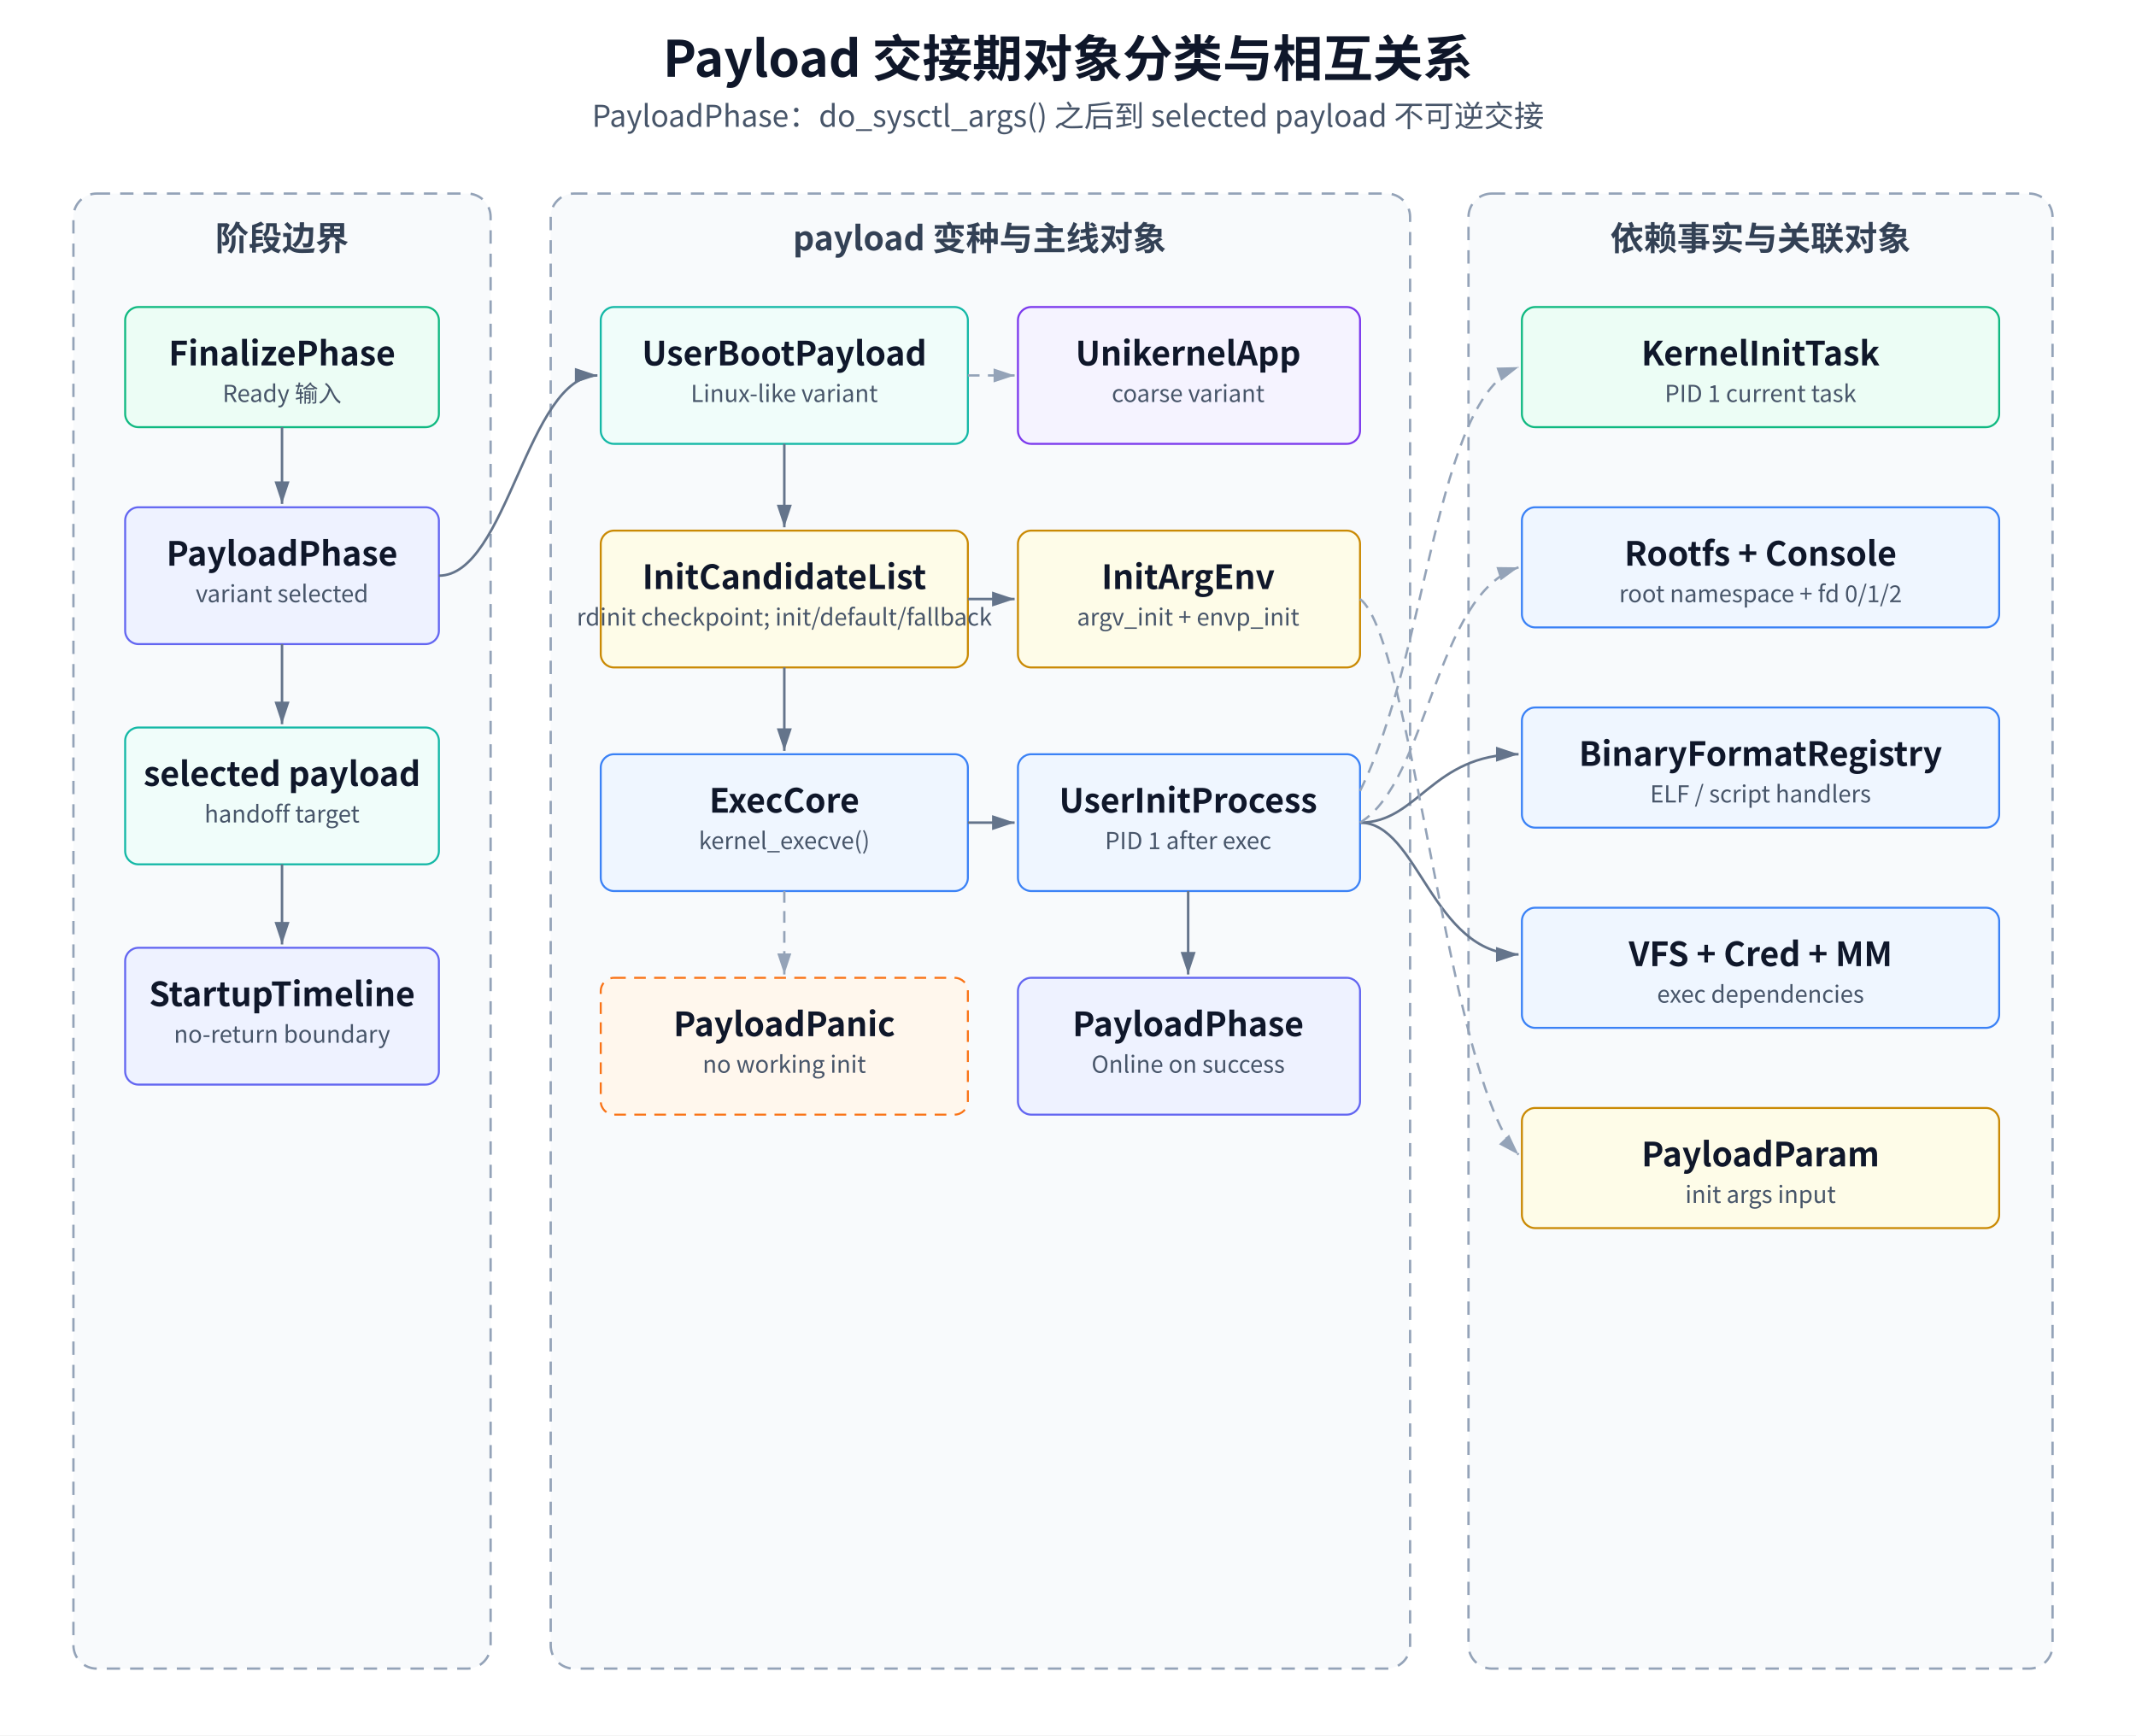
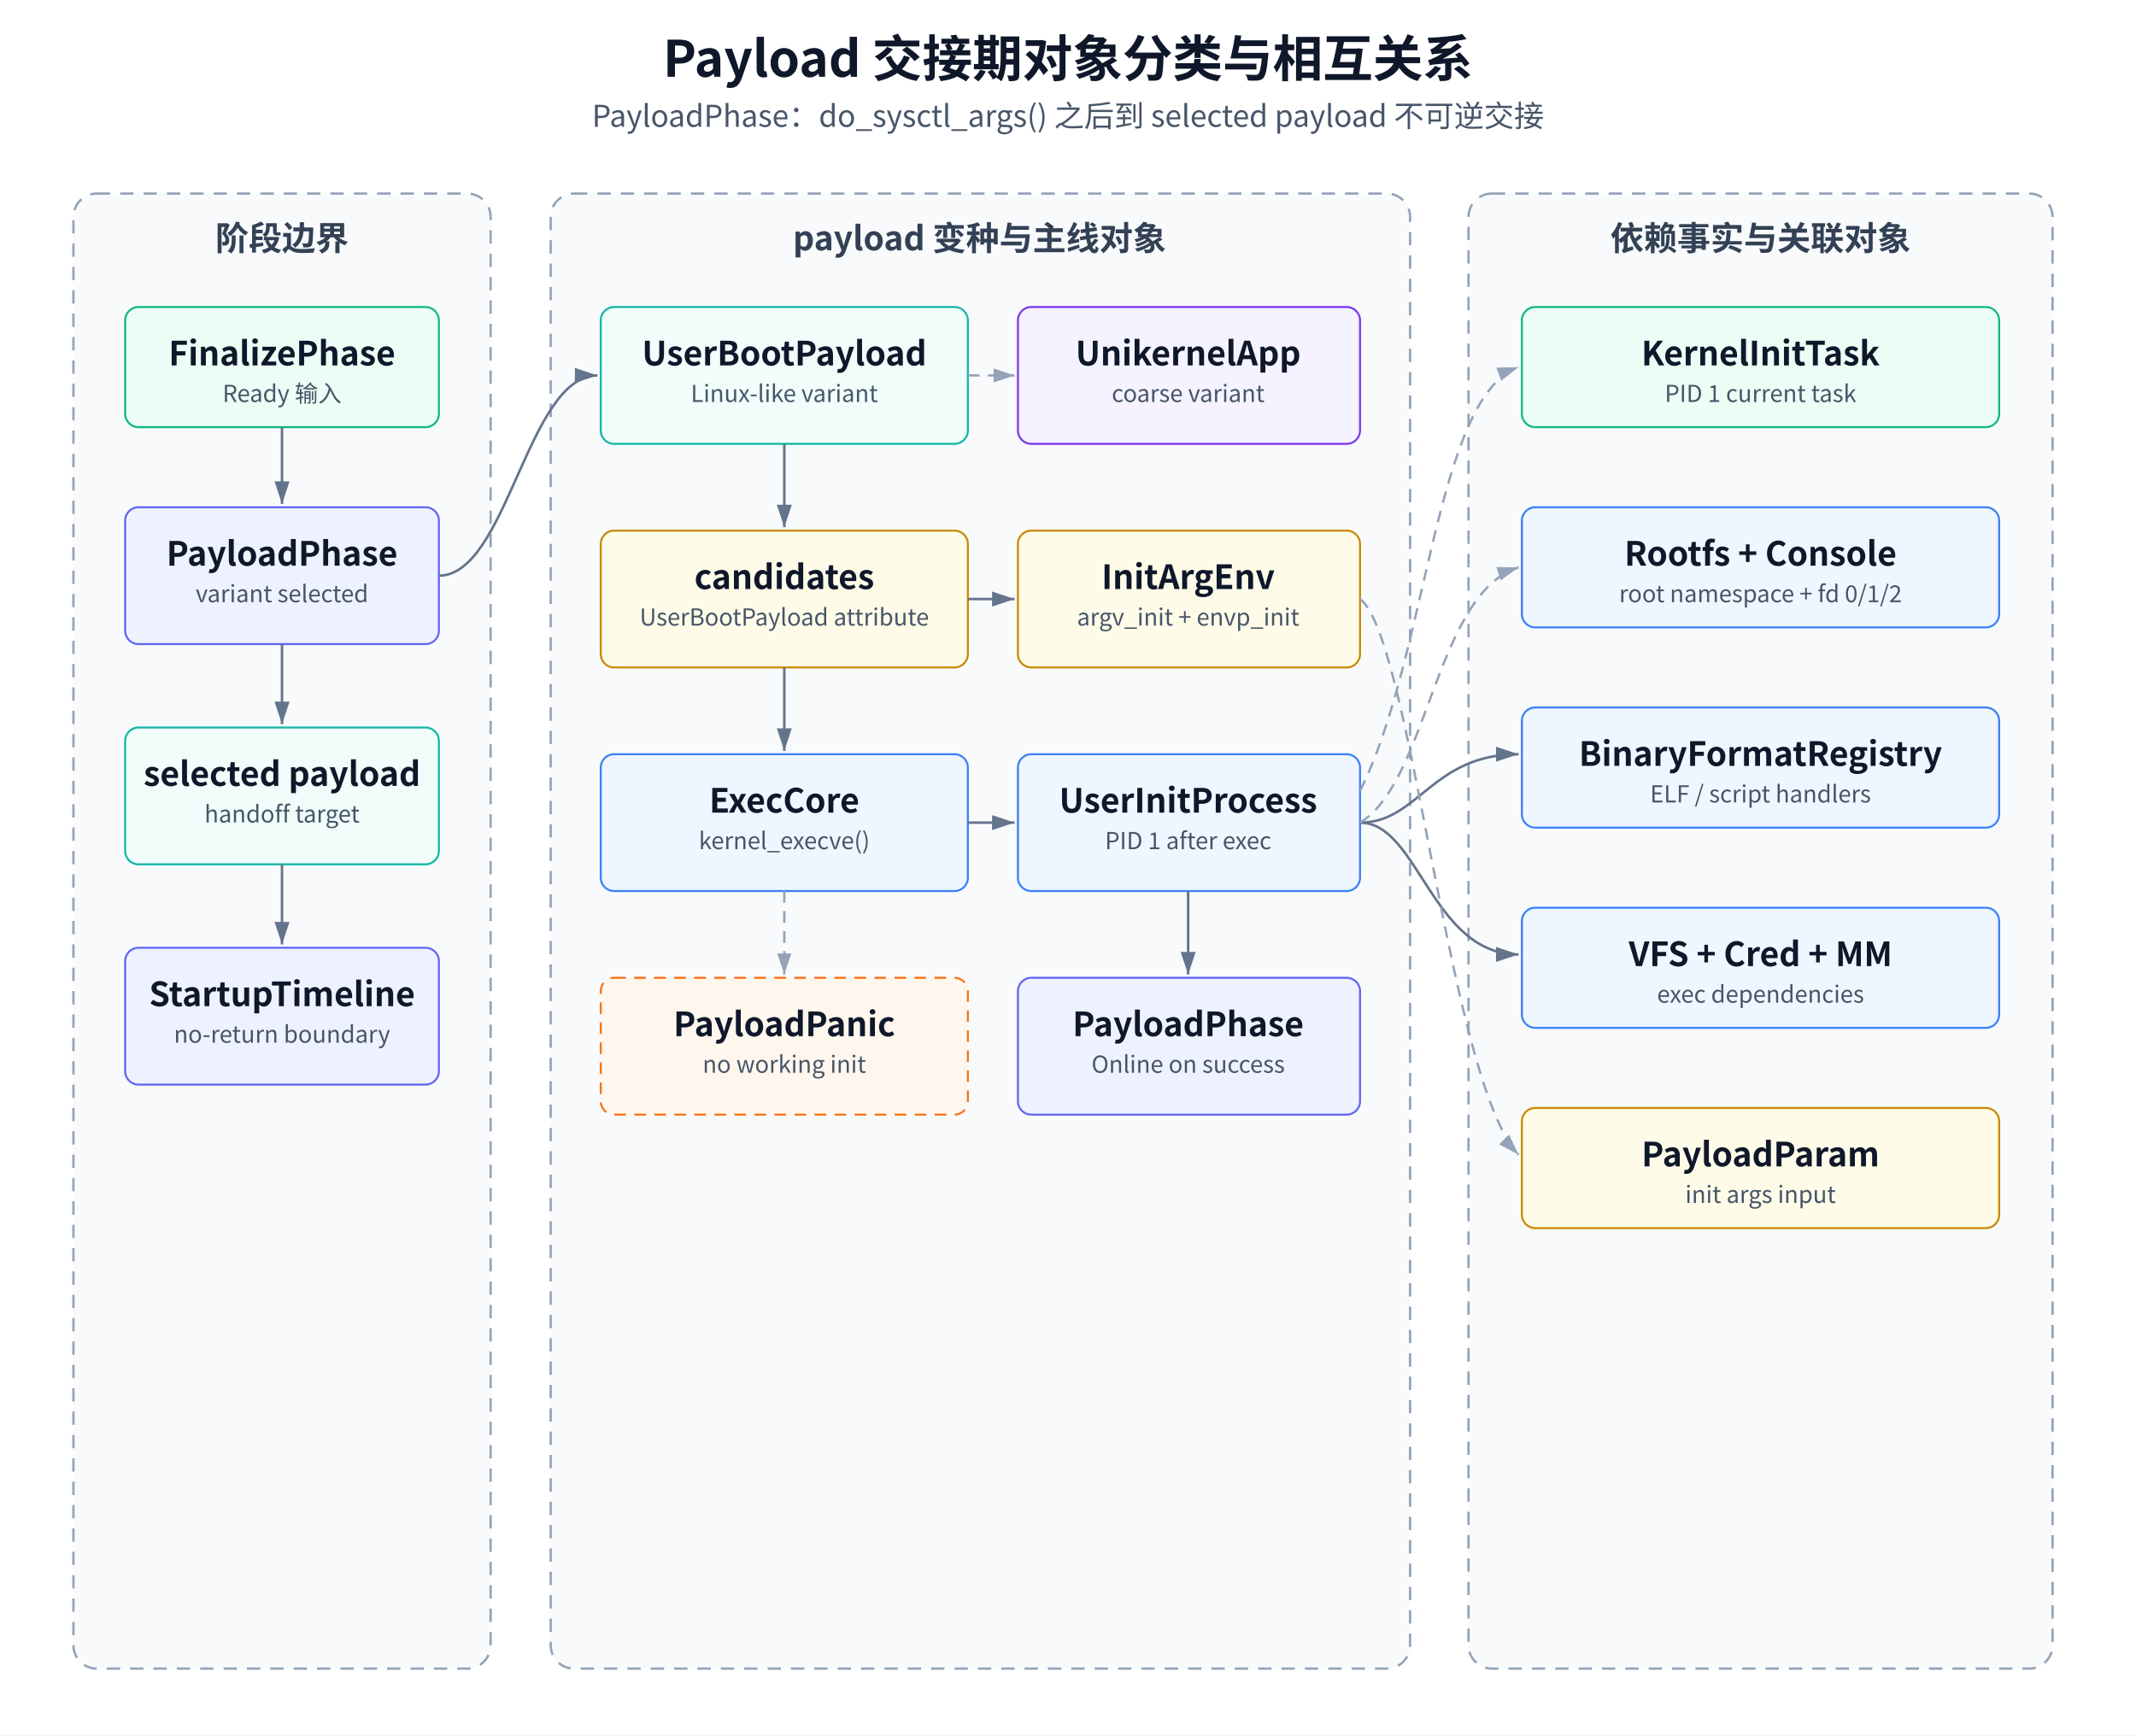
<svg xmlns="http://www.w3.org/2000/svg" width="1280" height="1040" viewBox="0 0 1280 1040" role="img" aria-labelledby="title desc">
  <defs>
    <style>
      text { font-family: "Microsoft YaHei", "Noto Sans CJK SC", "Source Han Sans SC", Arial, sans-serif; fill: #0f172a; }
      .title { font-size: 30px; font-weight: 600; }
      .subtitle { font-size: 18px; fill: #475569; }
      .group { fill: #f8fafc; stroke: #94a3b8; stroke-width: 1.4; stroke-dasharray: 8 6; }
      .box { fill: #fff; stroke: #334155; stroke-width: 1.2; }
      .phase { fill: #eef2ff; stroke: #6366f1; }
      .ready { fill: #ecfdf5; stroke: #10b981; }
      .variant { fill: #f0fdfa; stroke: #14b8a6; }
      .exec { fill: #eff6ff; stroke: #3b82f6; }
      .arg { fill: #fefce8; stroke: #ca8a04; }
      .terminal { fill: #fff7ed; stroke: #f97316; stroke-dasharray: 7 5; }
      .coarse { fill: #f5f3ff; stroke: #7c3aed; }
      .label { font-size: 20px; font-weight: 600; dominant-baseline: middle; }
      .small { font-size: 14px; fill: #475569; dominant-baseline: middle; }
      .group-title { font-size: 20px; font-weight: 600; fill: #334155; }
      .edge { stroke: #64748b; stroke-width: 1.5; fill: none; marker-end: url(#arrow); }
      .edge-dash { stroke: #94a3b8; stroke-width: 1.4; fill: none; stroke-dasharray: 7 5; marker-end: url(#arrow2); }
    </style>
    <marker id="arrow" markerWidth="10" markerHeight="10" refX="9" refY="3" orient="auto" markerUnits="strokeWidth">
      <path d="M0,0 L0,6 L9,3 z" fill="#64748b" />
    </marker>
    <marker id="arrow2" markerWidth="10" markerHeight="10" refX="9" refY="3" orient="auto" markerUnits="strokeWidth">
      <path d="M0,0 L0,6 L9,3 z" fill="#94a3b8" />
    </marker>
  </defs>
  <rect width="1280" height="1040" fill="#fff" />
  <text x="640" y="46" text-anchor="middle" class="title">Payload 交接期对象分类与相互关系</text>
  <text x="640" y="76" text-anchor="middle" class="subtitle">PayloadPhase：do_sysctl_args() 之后到 selected payload 不可逆交接</text>
  <rect x="44" y="116" width="250" height="884" rx="14" class="group" />
  <text x="169" y="150" text-anchor="middle" class="group-title">阶段边界</text>
  <rect x="75" y="184" width="188" height="72" rx="8" class="box ready" />
  <text x="169" y="212" text-anchor="middle" class="label">FinalizePhase</text>
  <text x="169" y="236" text-anchor="middle" class="small">Ready 输入</text>
  <rect x="75" y="304" width="188" height="82" rx="8" class="box phase" />
  <text x="169" y="332" text-anchor="middle" class="label">PayloadPhase</text>
  <text x="169" y="356" text-anchor="middle" class="small">variant selected</text>
  <rect x="75" y="436" width="188" height="82" rx="8" class="box variant" />
  <text x="169" y="464" text-anchor="middle" class="label">selected payload</text>
  <text x="169" y="488" text-anchor="middle" class="small">handoff target</text>
  <rect x="75" y="568" width="188" height="82" rx="8" class="box phase" />
  <text x="169" y="596" text-anchor="middle" class="label">StartupTimeline</text>
  <text x="169" y="620" text-anchor="middle" class="small">no-return boundary</text>
  <path d="M169 256 L169 302" class="edge" />
  <path d="M169 386 L169 434" class="edge" />
  <path d="M169 518 L169 566" class="edge" />
  <rect x="330" y="116" width="515" height="884" rx="14" class="group" />
  <text x="587" y="150" text-anchor="middle" class="group-title">payload 变种与主线对象</text>
  <rect x="360" y="184" width="220" height="82" rx="8" class="box variant" />
  <text x="470" y="212" text-anchor="middle" class="label">UserBootPayload</text>
  <text x="470" y="236" text-anchor="middle" class="small">Linux-like variant</text>
  <rect x="610" y="184" width="205" height="82" rx="8" class="box coarse" />
  <text x="712" y="212" text-anchor="middle" class="label">UnikernelApp</text>
  <text x="712" y="236" text-anchor="middle" class="small">coarse variant</text>
  <rect x="360" y="318" width="220" height="82" rx="8" class="box arg" />
-   <text x="470" y="346" text-anchor="middle" class="label">InitCandidateList</text>
-   <text x="470" y="370" text-anchor="middle" class="small">rdinit checkpoint; init/default/fallback</text>
+   <text x="470" y="346" text-anchor="middle" class="label">candidates</text>
+   <text x="470" y="370" text-anchor="middle" class="small">UserBootPayload attribute</text>
  <rect x="610" y="318" width="205" height="82" rx="8" class="box arg" />
  <text x="712" y="346" text-anchor="middle" class="label">InitArgEnv</text>
  <text x="712" y="370" text-anchor="middle" class="small">argv_init + envp_init</text>
  <rect x="360" y="452" width="220" height="82" rx="8" class="box exec" />
  <text x="470" y="480" text-anchor="middle" class="label">ExecCore</text>
  <text x="470" y="504" text-anchor="middle" class="small">kernel_execve()</text>
  <rect x="610" y="452" width="205" height="82" rx="8" class="box exec" />
  <text x="712" y="480" text-anchor="middle" class="label">UserInitProcess</text>
  <text x="712" y="504" text-anchor="middle" class="small">PID 1 after exec</text>
  <rect x="360" y="586" width="220" height="82" rx="8" class="box terminal" />
  <text x="470" y="614" text-anchor="middle" class="label">PayloadPanic</text>
  <text x="470" y="638" text-anchor="middle" class="small">no working init</text>
  <rect x="610" y="586" width="205" height="82" rx="8" class="box phase" />
  <text x="712" y="614" text-anchor="middle" class="label">PayloadPhase</text>
  <text x="712" y="638" text-anchor="middle" class="small">Online on success</text>
  <path d="M263 345 C304 345,316 225,358 225" class="edge" />
  <path d="M580 225 L608 225" class="edge-dash" />
  <path d="M470 266 L470 316" class="edge" />
  <path d="M580 359 L608 359" class="edge" />
  <path d="M470 400 L470 450" class="edge" />
  <path d="M580 493 L608 493" class="edge" />
  <path d="M470 534 L470 584" class="edge-dash" />
  <path d="M712 534 L712 584" class="edge" />
  <rect x="880" y="116" width="350" height="884" rx="14" class="group" />
  <text x="1055" y="150" text-anchor="middle" class="group-title">依赖事实与关联对象</text>
  <rect x="912" y="184" width="286" height="72" rx="8" class="box ready" />
  <text x="1055" y="212" text-anchor="middle" class="label">KernelInitTask</text>
  <text x="1055" y="236" text-anchor="middle" class="small">PID 1 current task</text>
  <rect x="912" y="304" width="286" height="72" rx="8" class="box exec" />
  <text x="1055" y="332" text-anchor="middle" class="label">Rootfs + Console</text>
  <text x="1055" y="356" text-anchor="middle" class="small">root namespace + fd 0/1/2</text>
  <rect x="912" y="424" width="286" height="72" rx="8" class="box exec" />
  <text x="1055" y="452" text-anchor="middle" class="label">BinaryFormatRegistry</text>
  <text x="1055" y="476" text-anchor="middle" class="small">ELF / script handlers</text>
  <rect x="912" y="544" width="286" height="72" rx="8" class="box exec" />
  <text x="1055" y="572" text-anchor="middle" class="label">VFS + Cred + MM</text>
  <text x="1055" y="596" text-anchor="middle" class="small">exec dependencies</text>
  <rect x="912" y="664" width="286" height="72" rx="8" class="box arg" />
  <text x="1055" y="692" text-anchor="middle" class="label">PayloadParam</text>
  <text x="1055" y="716" text-anchor="middle" class="small">init args input</text>
  <path d="M815 493 C850 493,858 452,910 452" class="edge" />
  <path d="M815 493 C850 493,858 572,910 572" class="edge" />
  <path d="M815 359 C846 382,868 648,910 692" class="edge-dash" />
  <path d="M815 474 C856 392,860 238,910 220" class="edge-dash" />
  <path d="M815 493 C856 468,860 356,910 340" class="edge-dash" />
</svg>
